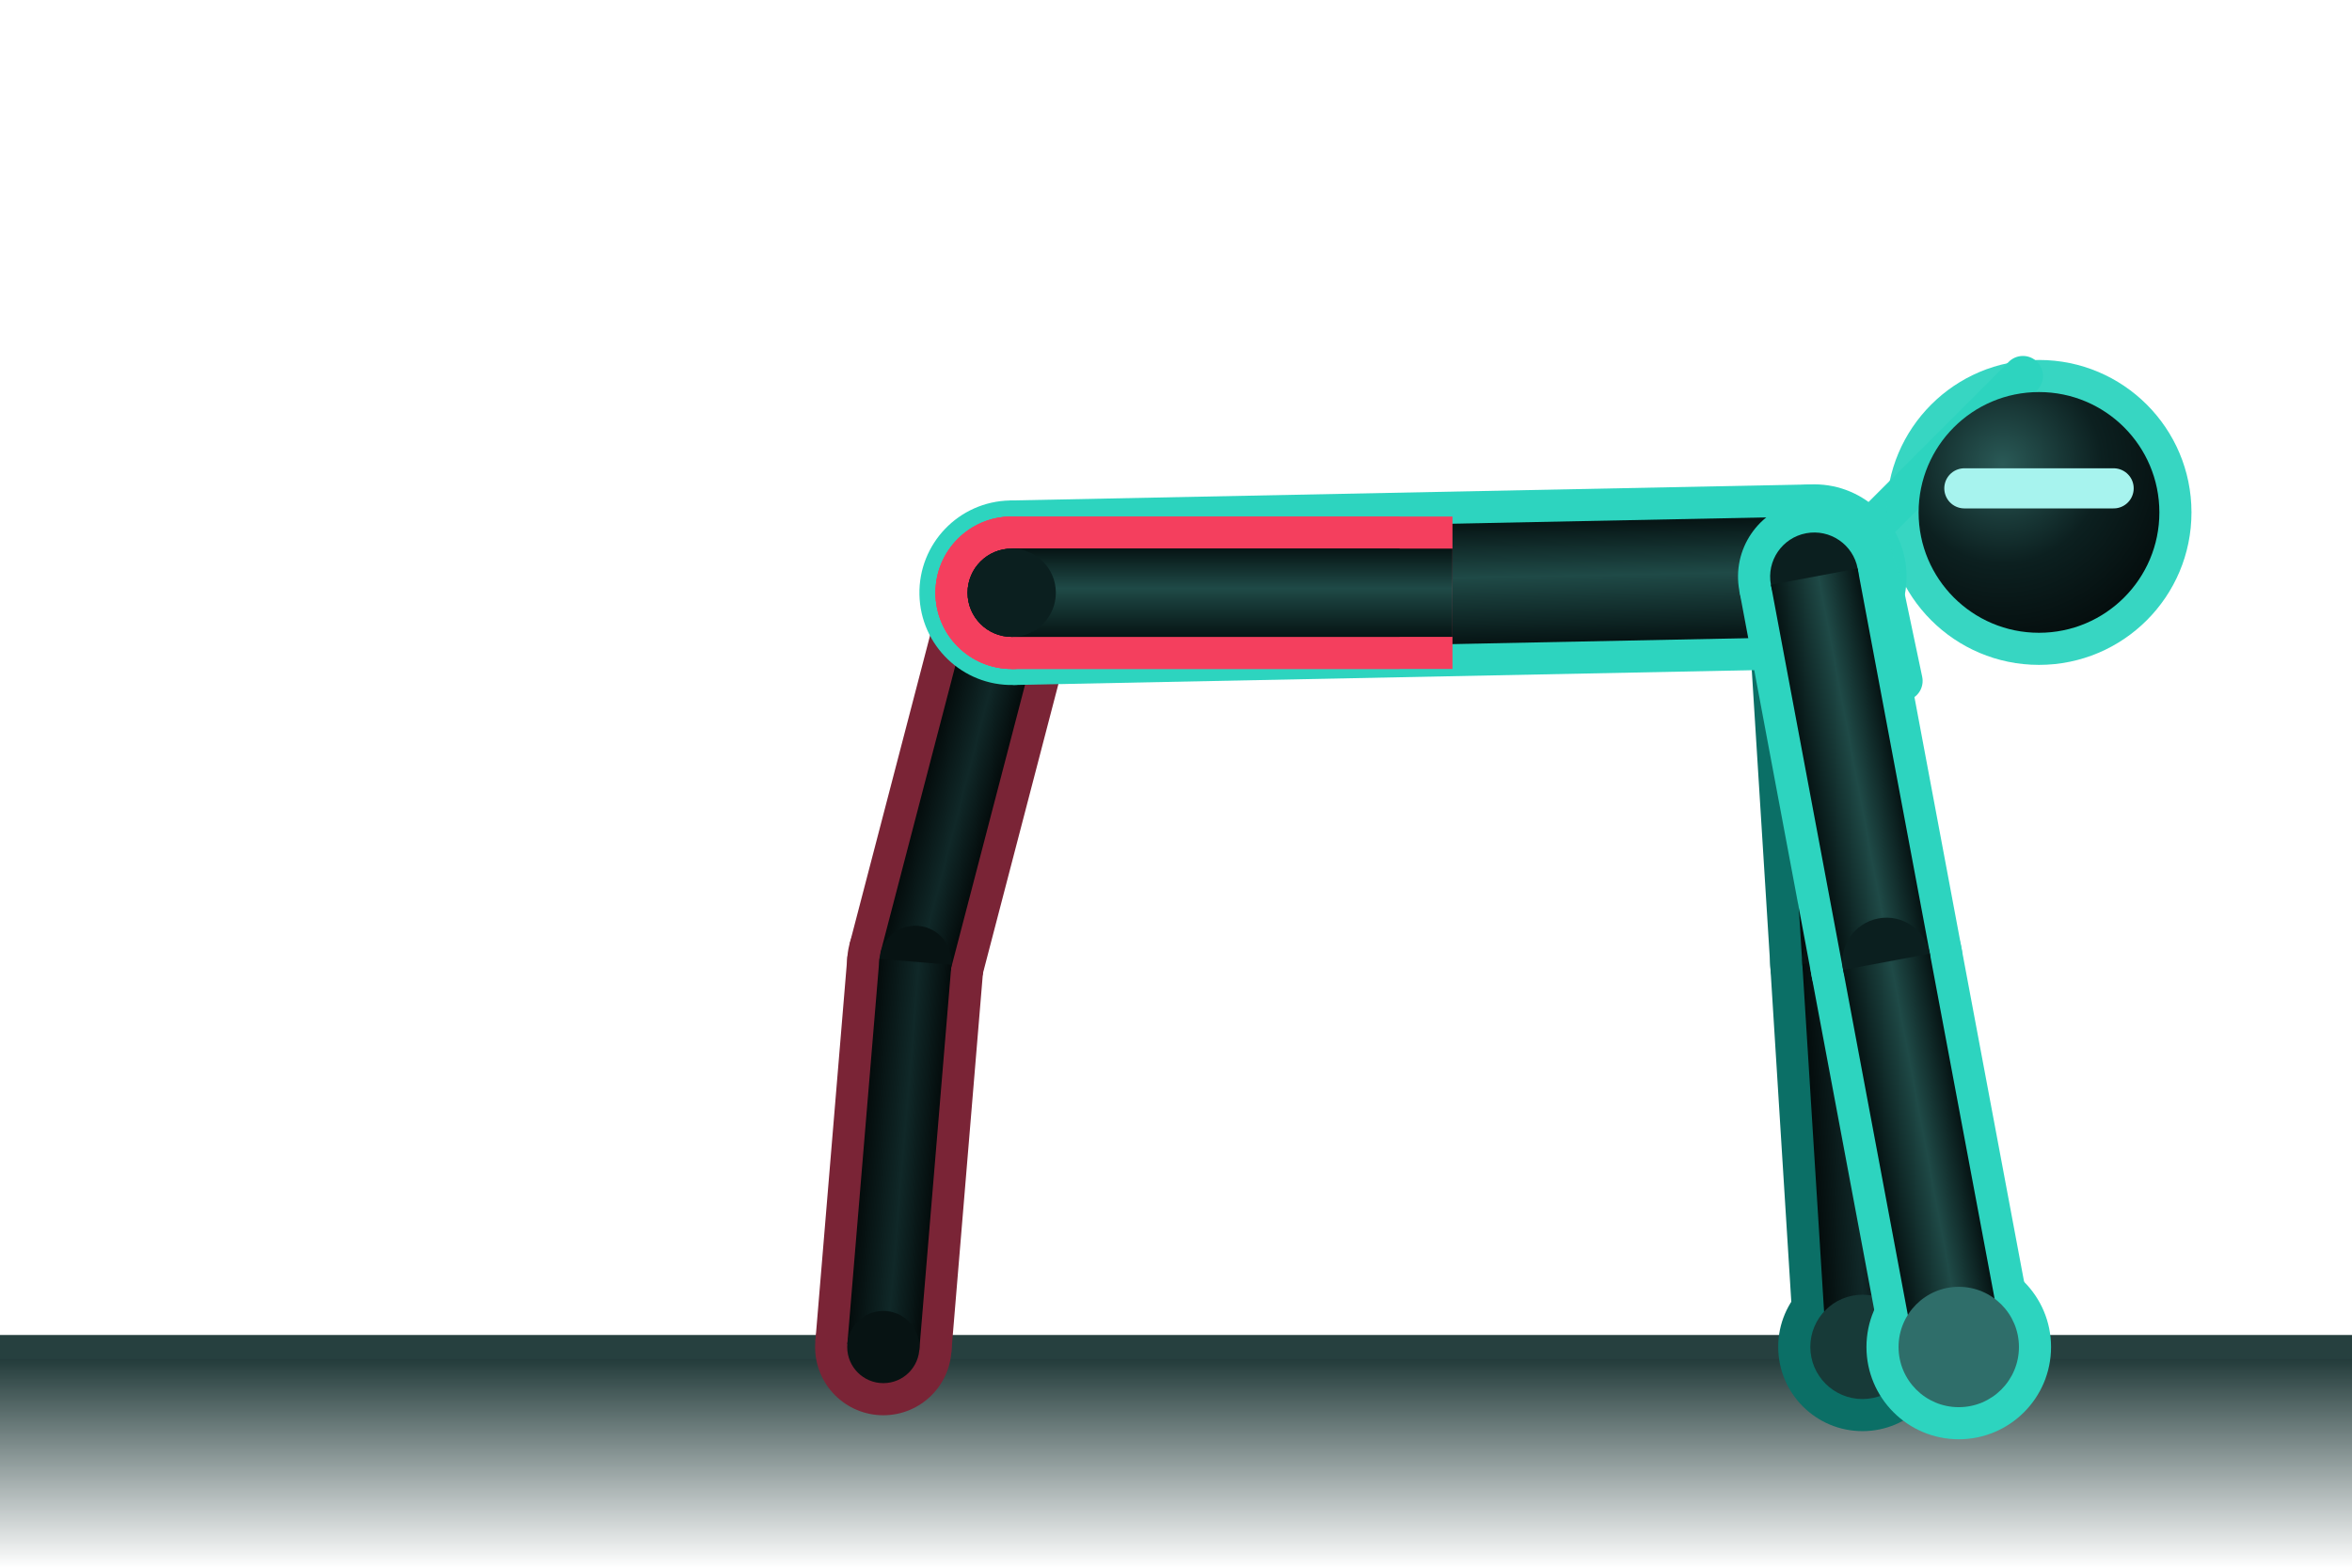
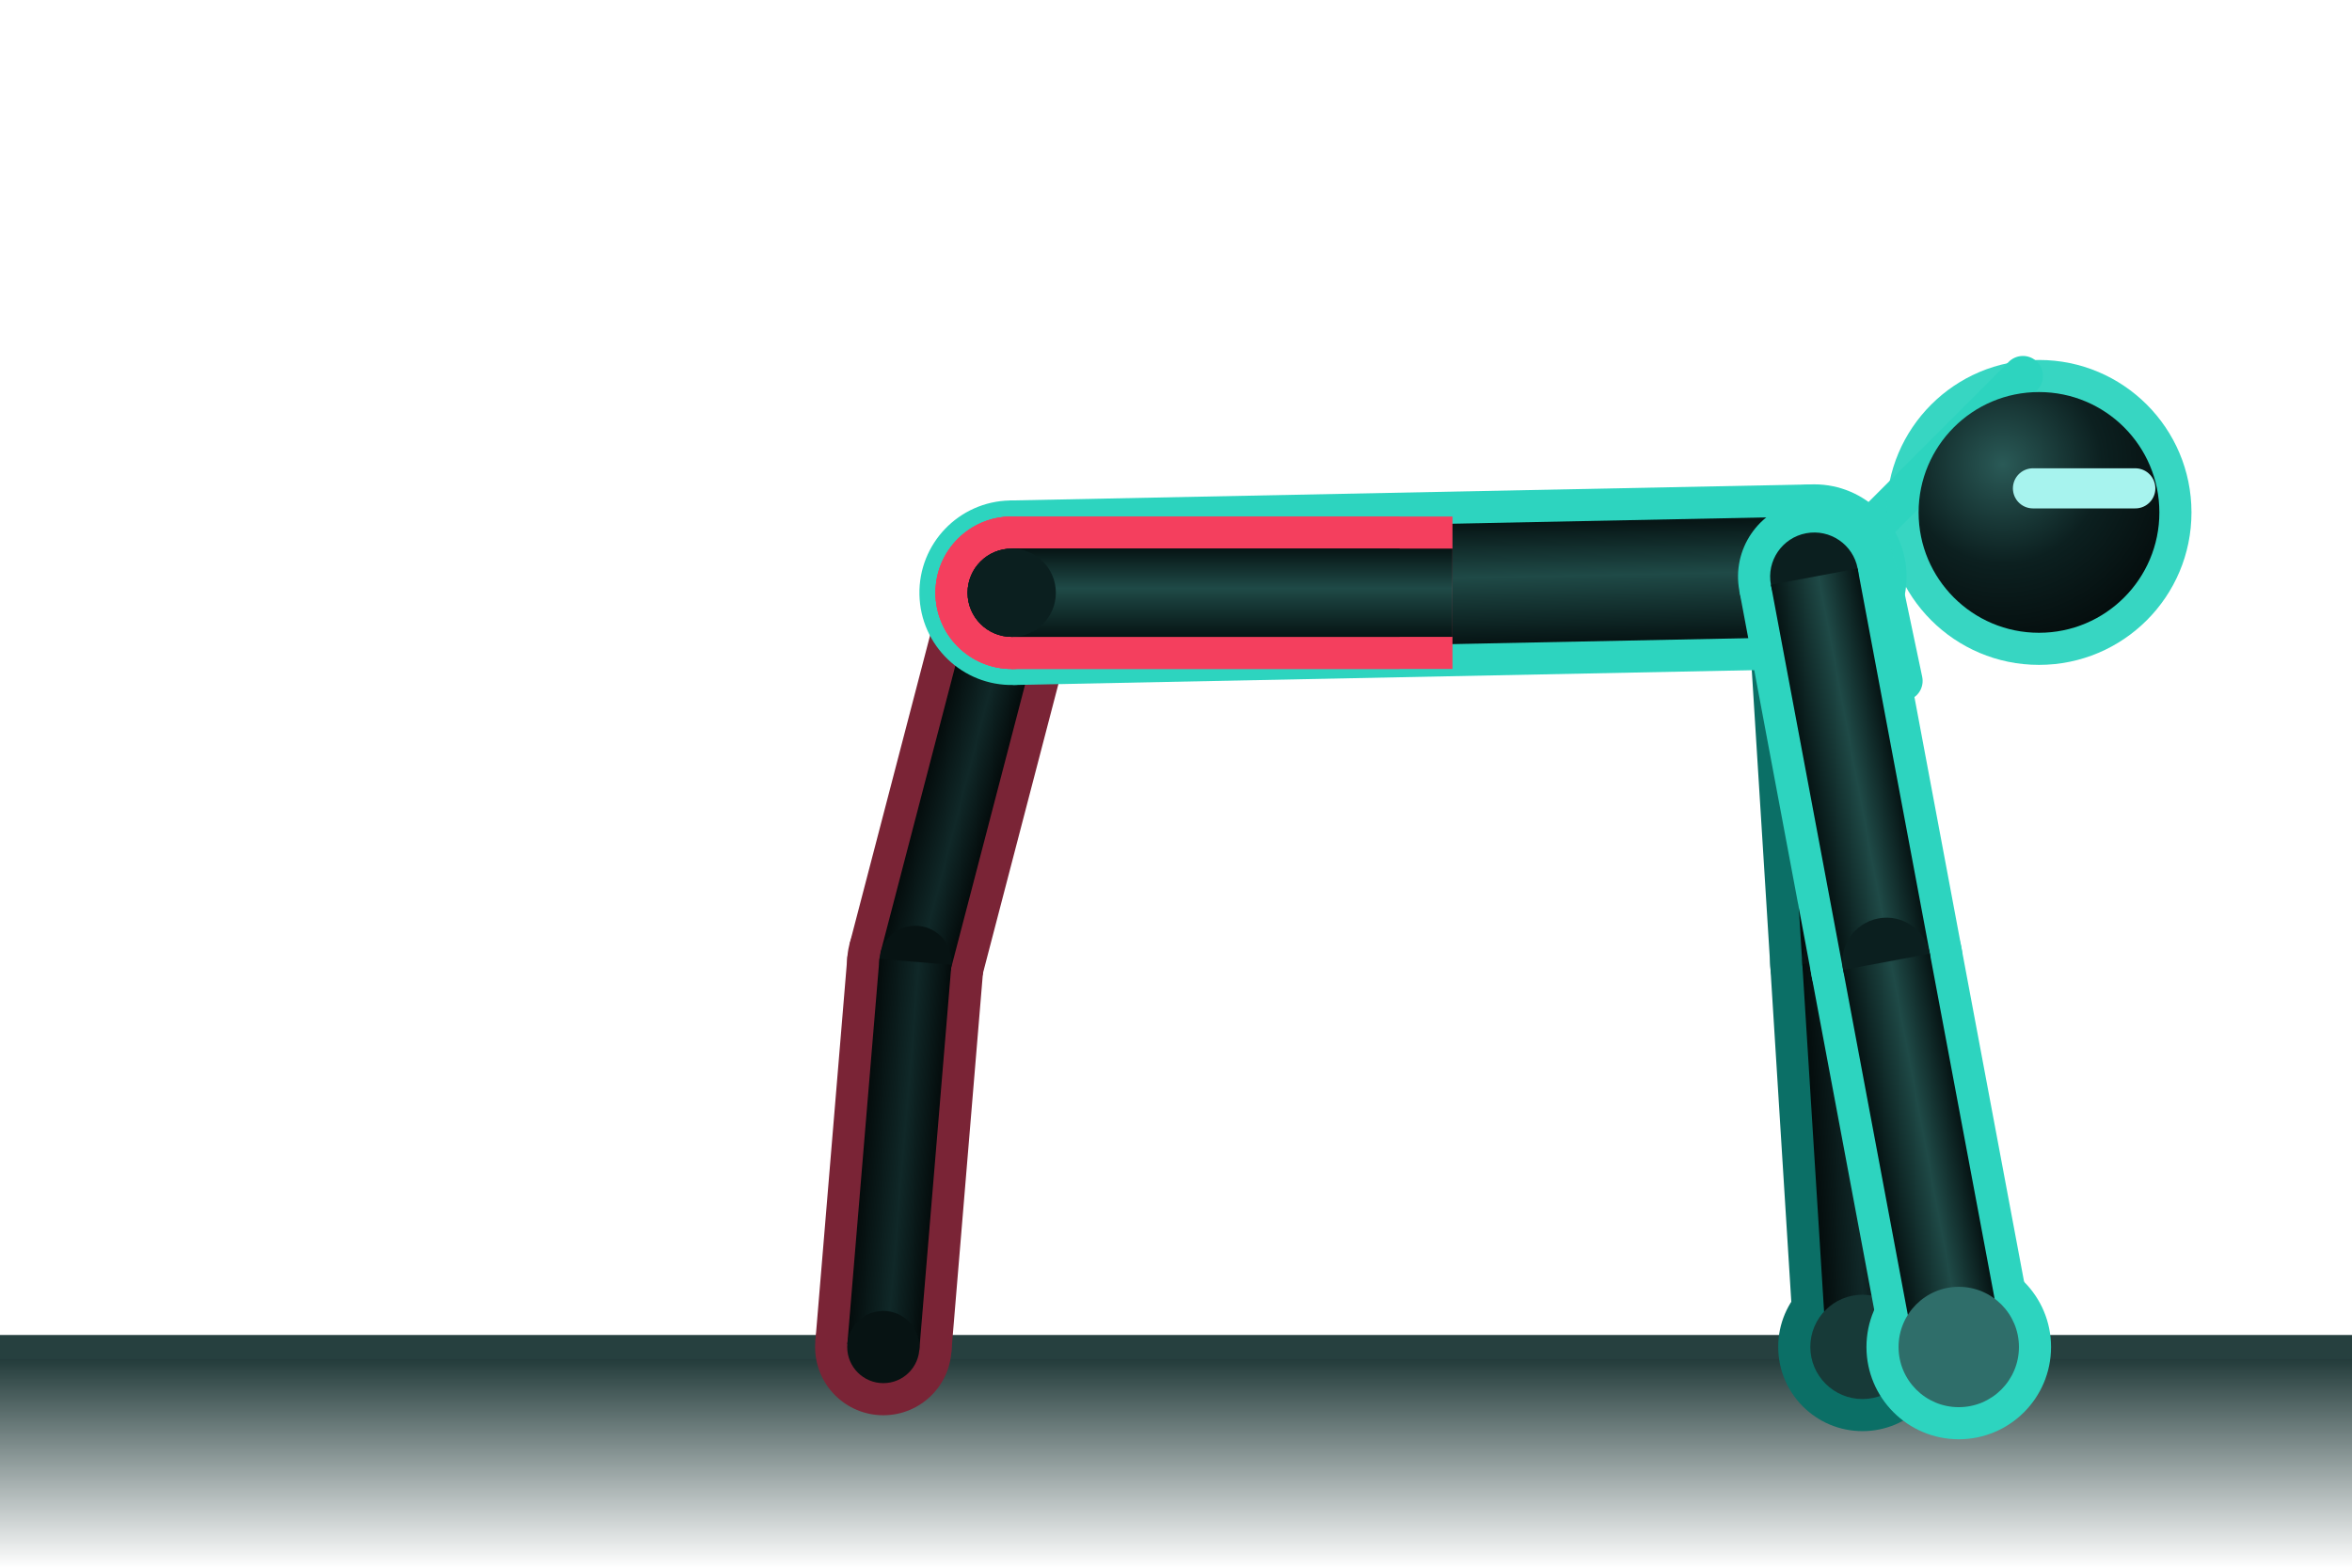
<svg xmlns="http://www.w3.org/2000/svg" viewBox="0 0 293.06 195.37">
  <style>g{transform-box:view-box;transform-origin:0 0}@keyframes m0{0%,90%,100%{transform:translate(190px,292px) scale(1,1);opacity:0.9}40%,50%{transform:translate(190px,292px) scale(1.48,1);opacity:0.9}}.m0{animation:m0 2.4s cubic-bezier(.45,0,.55,1) infinite}@keyframes m1{0%,90%,100%{transform:rotate(104.04deg)}40%,50%{transform:rotate(204.44deg)}}.m1{animation:m1 2.4s cubic-bezier(.45,0,.55,1) infinite}@keyframes m2{0%,90%,100%{transform:scale(0.68,1)}40%,50%{transform:scale(1,1)}}.m2{animation:m2 2.4s cubic-bezier(.45,0,.55,1) infinite}@keyframes m3{0%,90%,100%{transform:translate(32.98px,0px) rotate(-68.5deg)}40%,50%{transform:translate(48.33px,0px) rotate(-13.95deg)}}.m3{animation:m3 2.4s cubic-bezier(.45,0,.55,1) infinite}@keyframes m4{0%,90%,100%{transform:scale(0.63,1)}40%,50%{transform:scale(1,1)}}.m4{animation:m4 2.4s cubic-bezier(.45,0,.55,1) infinite}@keyframes m5{0%,90%,100%{transform:translate(34.41px,0px) rotate(-35.54deg)}40%,50%{transform:translate(54.92px,0px) rotate(-190.49deg)}}.m5{animation:m5 2.4s cubic-bezier(.45,0,.55,1) infinite}@media (prefers-reduced-motion:reduce){*{animation-play-state:paused!important}}</style>
  <defs>
    <linearGradient id="tn" x1="0" y1="0" x2="0" y2="1">
      <stop offset="0" stop-color="#061414" />
      <stop offset=".45" stop-color="#1f4a47" />
      <stop offset="1" stop-color="#061414" />
    </linearGradient>
    <linearGradient id="tf" x1="0" y1="0" x2="0" y2="1">
      <stop offset="0" stop-color="#040c0c" />
      <stop offset=".45" stop-color="#102828" />
      <stop offset="1" stop-color="#040c0c" />
    </linearGradient>
    <radialGradient id="hd" cx=".35" cy=".3" r=".75">
      <stop offset="0" stop-color="#2a5a57" />
      <stop offset=".55" stop-color="#0c2020" />
      <stop offset="1" stop-color="#050e0e" />
    </radialGradient>
    <radialGradient id="sh">
      <stop offset="0" stop-color="#000" stop-opacity=".9" />
      <stop offset="1" stop-color="#000" stop-opacity="0" />
    </radialGradient>
    <linearGradient id="fl" x1="0" y1="0" x2="0" y2="1">
      <stop offset="0" stop-color="#16302f" />
      <stop offset="1" stop-color="#16302f" stop-opacity="0" />
    </linearGradient>
  </defs>
  <g transform="translate(-63.94,-124.13)">
    <rect x="63.94" y="292" width="293.06" height="27.5" fill="url(#fl)" />
    <path d="M63.94,292 H357" fill="none" stroke="#26403f" stroke-width="3" stroke-linecap="round" stroke-linejoin="round" />
    <g class="m0">
      <ellipse rx="85" ry="8" fill="url(#sh)" />
    </g>
    <g transform="translate(190,198)">
      <g transform="rotate(104.62)">
        <circle r="8.5" fill="#7a2436" />
        <g transform="scale(1,1)">
          <path d="M0,0 H47.54" fill="none" stroke="#7a2436" stroke-width="17" stroke-linecap="butt" stroke-linejoin="round" />
        </g>
        <g transform="translate(47.54,0) rotate(-9.86)">
          <circle r="8.5" fill="#7a2436" />
          <g transform="scale(1,1)">
            <path d="M0,0 H48.17" fill="none" stroke="#7a2436" stroke-width="17" stroke-linecap="butt" stroke-linejoin="round" />
          </g>
          <g transform="translate(48.17,0) rotate(-94.76)">
            <circle r="8.5" fill="#7a2436" />
          </g>
        </g>
      </g>
    </g>
    <g transform="translate(190,198)">
      <g transform="rotate(104.62)">
        <circle r="4.5" fill="#071313" />
        <g transform="scale(1,1)">
          <rect y="-4.5" width="47.54" height="9" fill="url(#tf)" />
        </g>
        <g transform="translate(47.54,0) rotate(-9.86)">
          <circle r="4.5" fill="#071313" />
          <g transform="scale(1,1)">
            <rect y="-4.5" width="48.17" height="9" fill="url(#tf)" />
          </g>
          <g transform="translate(48.17,0) rotate(-94.76)">
            <circle r="4.5" fill="#071313" />
          </g>
        </g>
      </g>
    </g>
    <g transform="translate(190,198) rotate(-1.15)">
      <g transform="translate(100.02,0) rotate(1.15)">
        <g transform="rotate(86.42)">
          <circle r="8.5" fill="#0b6f66" />
          <g transform="scale(1,1)">
            <path d="M0,0 H48.09" fill="none" stroke="#0b6f66" stroke-width="17" stroke-linecap="butt" stroke-linejoin="round" />
          </g>
          <g transform="translate(48.09,0) rotate(0)">
            <circle r="8.5" fill="#0b6f66" />
            <g transform="scale(1,1)">
              <path d="M0,0 H48.09" fill="none" stroke="#0b6f66" stroke-width="17" stroke-linecap="butt" stroke-linejoin="round" />
            </g>
            <g transform="translate(48.09,0) rotate(-86.42)">
              <circle r="10.5" fill="#0b6f66" />
            </g>
          </g>
        </g>
      </g>
    </g>
    <g transform="translate(190,198) rotate(-1.15)">
      <g transform="translate(100.02,0) rotate(1.15)">
        <g transform="rotate(86.42)">
          <circle r="4.5" fill="#071313" />
          <g transform="scale(1,1)">
            <rect y="-4.5" width="48.09" height="9" fill="url(#tf)" />
          </g>
          <g transform="translate(48.09,0) rotate(0)">
            <circle r="4.5" fill="#071313" />
            <g transform="scale(1,1)">
              <rect y="-4.5" width="48.09" height="9" fill="url(#tf)" />
            </g>
            <g transform="translate(48.09,0) rotate(-86.42)">
              <circle r="6.5" fill="#173a38" />
            </g>
          </g>
        </g>
      </g>
    </g>
    <g transform="translate(190,198) rotate(-1.15)">
      <circle r="11.5" fill="#2dd4bf" />
      <g transform="scale(1,1)">
        <path d="M0,0 H100.02" fill="none" stroke="#2dd4bf" stroke-width="23" stroke-linecap="butt" stroke-linejoin="round" />
      </g>
      <g transform="translate(100.02,0) rotate(1.15)">
        <circle r="11.5" fill="#2dd4bf" />
      </g>
    </g>
    <g transform="translate(190,198) rotate(-1.15)">
      <circle r="7.5" fill="#0b1f1f" />
      <g transform="scale(1,1)">
        <rect y="-7.5" width="100.02" height="15" fill="url(#tn)" />
      </g>
      <g transform="translate(100.02,0) rotate(1.15)">
        <circle r="7.5" fill="#0b1f1f" />
      </g>
    </g>
    <g transform="translate(190,198) rotate(-1.15)">
      <g transform="translate(100.02,0) rotate(1.15)">
        <g transform="rotate(-15.95)">
          <g transform="translate(29.12,0) rotate(15.95)">
            <path d="M-2,-17 L-21,2 L-17,21" fill="none" stroke="#2dd4bf" stroke-width="5" stroke-linecap="round" stroke-linejoin="round" />
            <circle r="19" fill="#2dd4bf" opacity="0.95" />
            <circle r="15" fill="url(#hd)" />
-             <path d="M-9.3,-3 H9.3" fill="none" stroke="#a7f3ee" stroke-width="5" stroke-linecap="round" stroke-linejoin="round" />
+             <path d="M-0.75,-3 H12" fill="none" stroke="#a7f3ee" stroke-width="5" stroke-linecap="round" stroke-linejoin="round" />
          </g>
        </g>
      </g>
    </g>
    <g transform="translate(190,198)">
      <g class="m1">
        <circle r="9.5" fill="#f43f5e" />
        <g class="m2">
          <path d="M0,0 H48.33" fill="none" stroke="#f43f5e" stroke-width="19" stroke-linecap="butt" stroke-linejoin="round" />
        </g>
        <g class="m3">
          <circle r="9.5" fill="#f43f5e" />
          <g class="m4">
            <path d="M0,0 H54.92" fill="none" stroke="#f43f5e" stroke-width="19" stroke-linecap="butt" stroke-linejoin="round" />
          </g>
          <g class="m5">
            <circle r="9.5" fill="#f43f5e" />
          </g>
        </g>
      </g>
    </g>
    <g transform="translate(190,198)">
      <g class="m1">
        <circle r="5.5" fill="#0b1f1f" />
        <g class="m2">
          <rect y="-5.5" width="48.33" height="11" fill="url(#tn)" />
        </g>
        <g class="m3">
          <circle r="5.5" fill="#0b1f1f" />
          <g class="m4">
            <rect y="-5.5" width="54.92" height="11" fill="url(#tn)" />
          </g>
          <g class="m5">
            <circle r="5.5" fill="#0b1f1f" />
          </g>
        </g>
      </g>
    </g>
    <g transform="translate(190,198) rotate(-1.15)">
      <g transform="translate(100.02,0) rotate(1.15)">
        <g transform="rotate(79.38)">
          <circle r="9.5" fill="#2dd4bf" />
          <g transform="scale(1,1)">
            <path d="M0,0 H48.84" fill="none" stroke="#2dd4bf" stroke-width="19" stroke-linecap="butt" stroke-linejoin="round" />
          </g>
          <g transform="translate(48.84,0) rotate(0)">
            <circle r="9.5" fill="#2dd4bf" />
            <g transform="scale(1,1)">
              <path d="M0,0 H48.84" fill="none" stroke="#2dd4bf" stroke-width="19" stroke-linecap="butt" stroke-linejoin="round" />
            </g>
            <g transform="translate(48.84,0) rotate(-79.38)">
              <circle r="11.5" fill="#2dd4bf" />
            </g>
          </g>
        </g>
      </g>
    </g>
    <g transform="translate(190,198) rotate(-1.15)">
      <g transform="translate(100.02,0) rotate(1.15)">
        <g transform="rotate(79.38)">
          <circle r="5.5" fill="#0b1f1f" />
          <g transform="scale(1,1)">
            <rect y="-5.5" width="48.84" height="11" fill="url(#tn)" />
          </g>
          <g transform="translate(48.84,0) rotate(0)">
            <circle r="5.5" fill="#0b1f1f" />
            <g transform="scale(1,1)">
              <rect y="-5.5" width="48.84" height="11" fill="url(#tn)" />
            </g>
            <g transform="translate(48.84,0) rotate(-79.38)">
              <circle r="7.5" fill="#2f6e6a" />
            </g>
          </g>
        </g>
      </g>
    </g>
  </g>
</svg>
